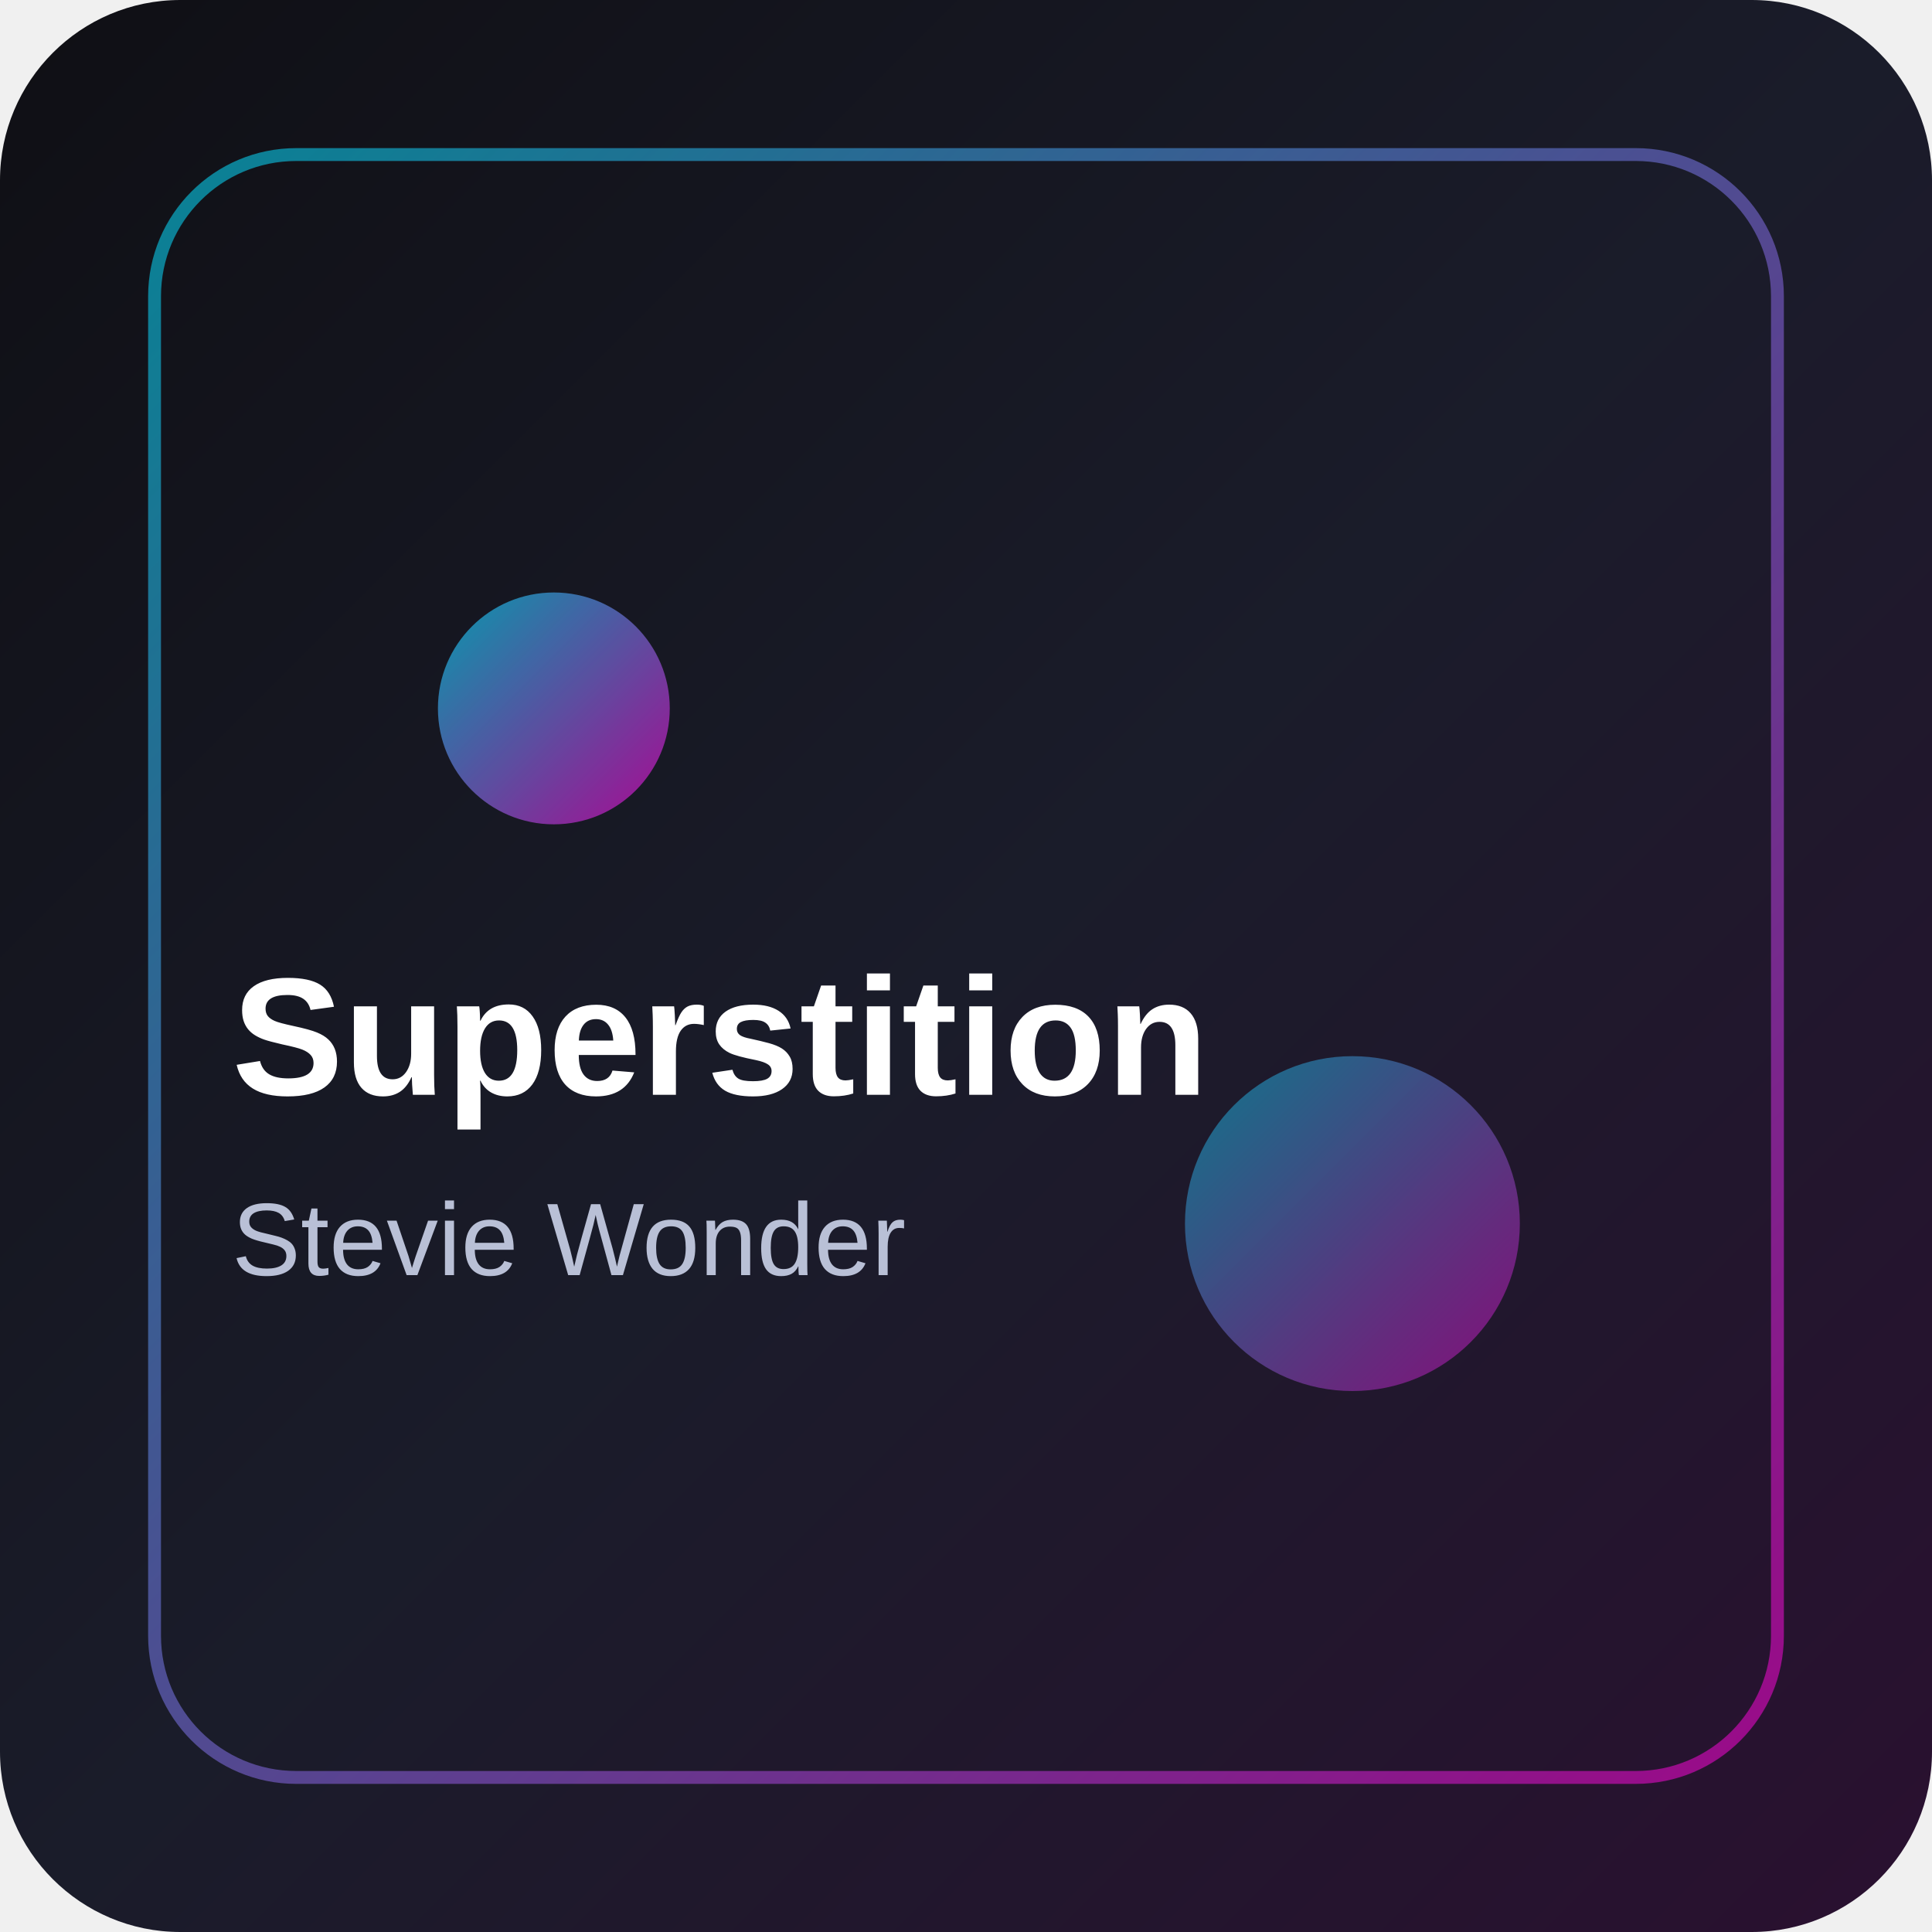
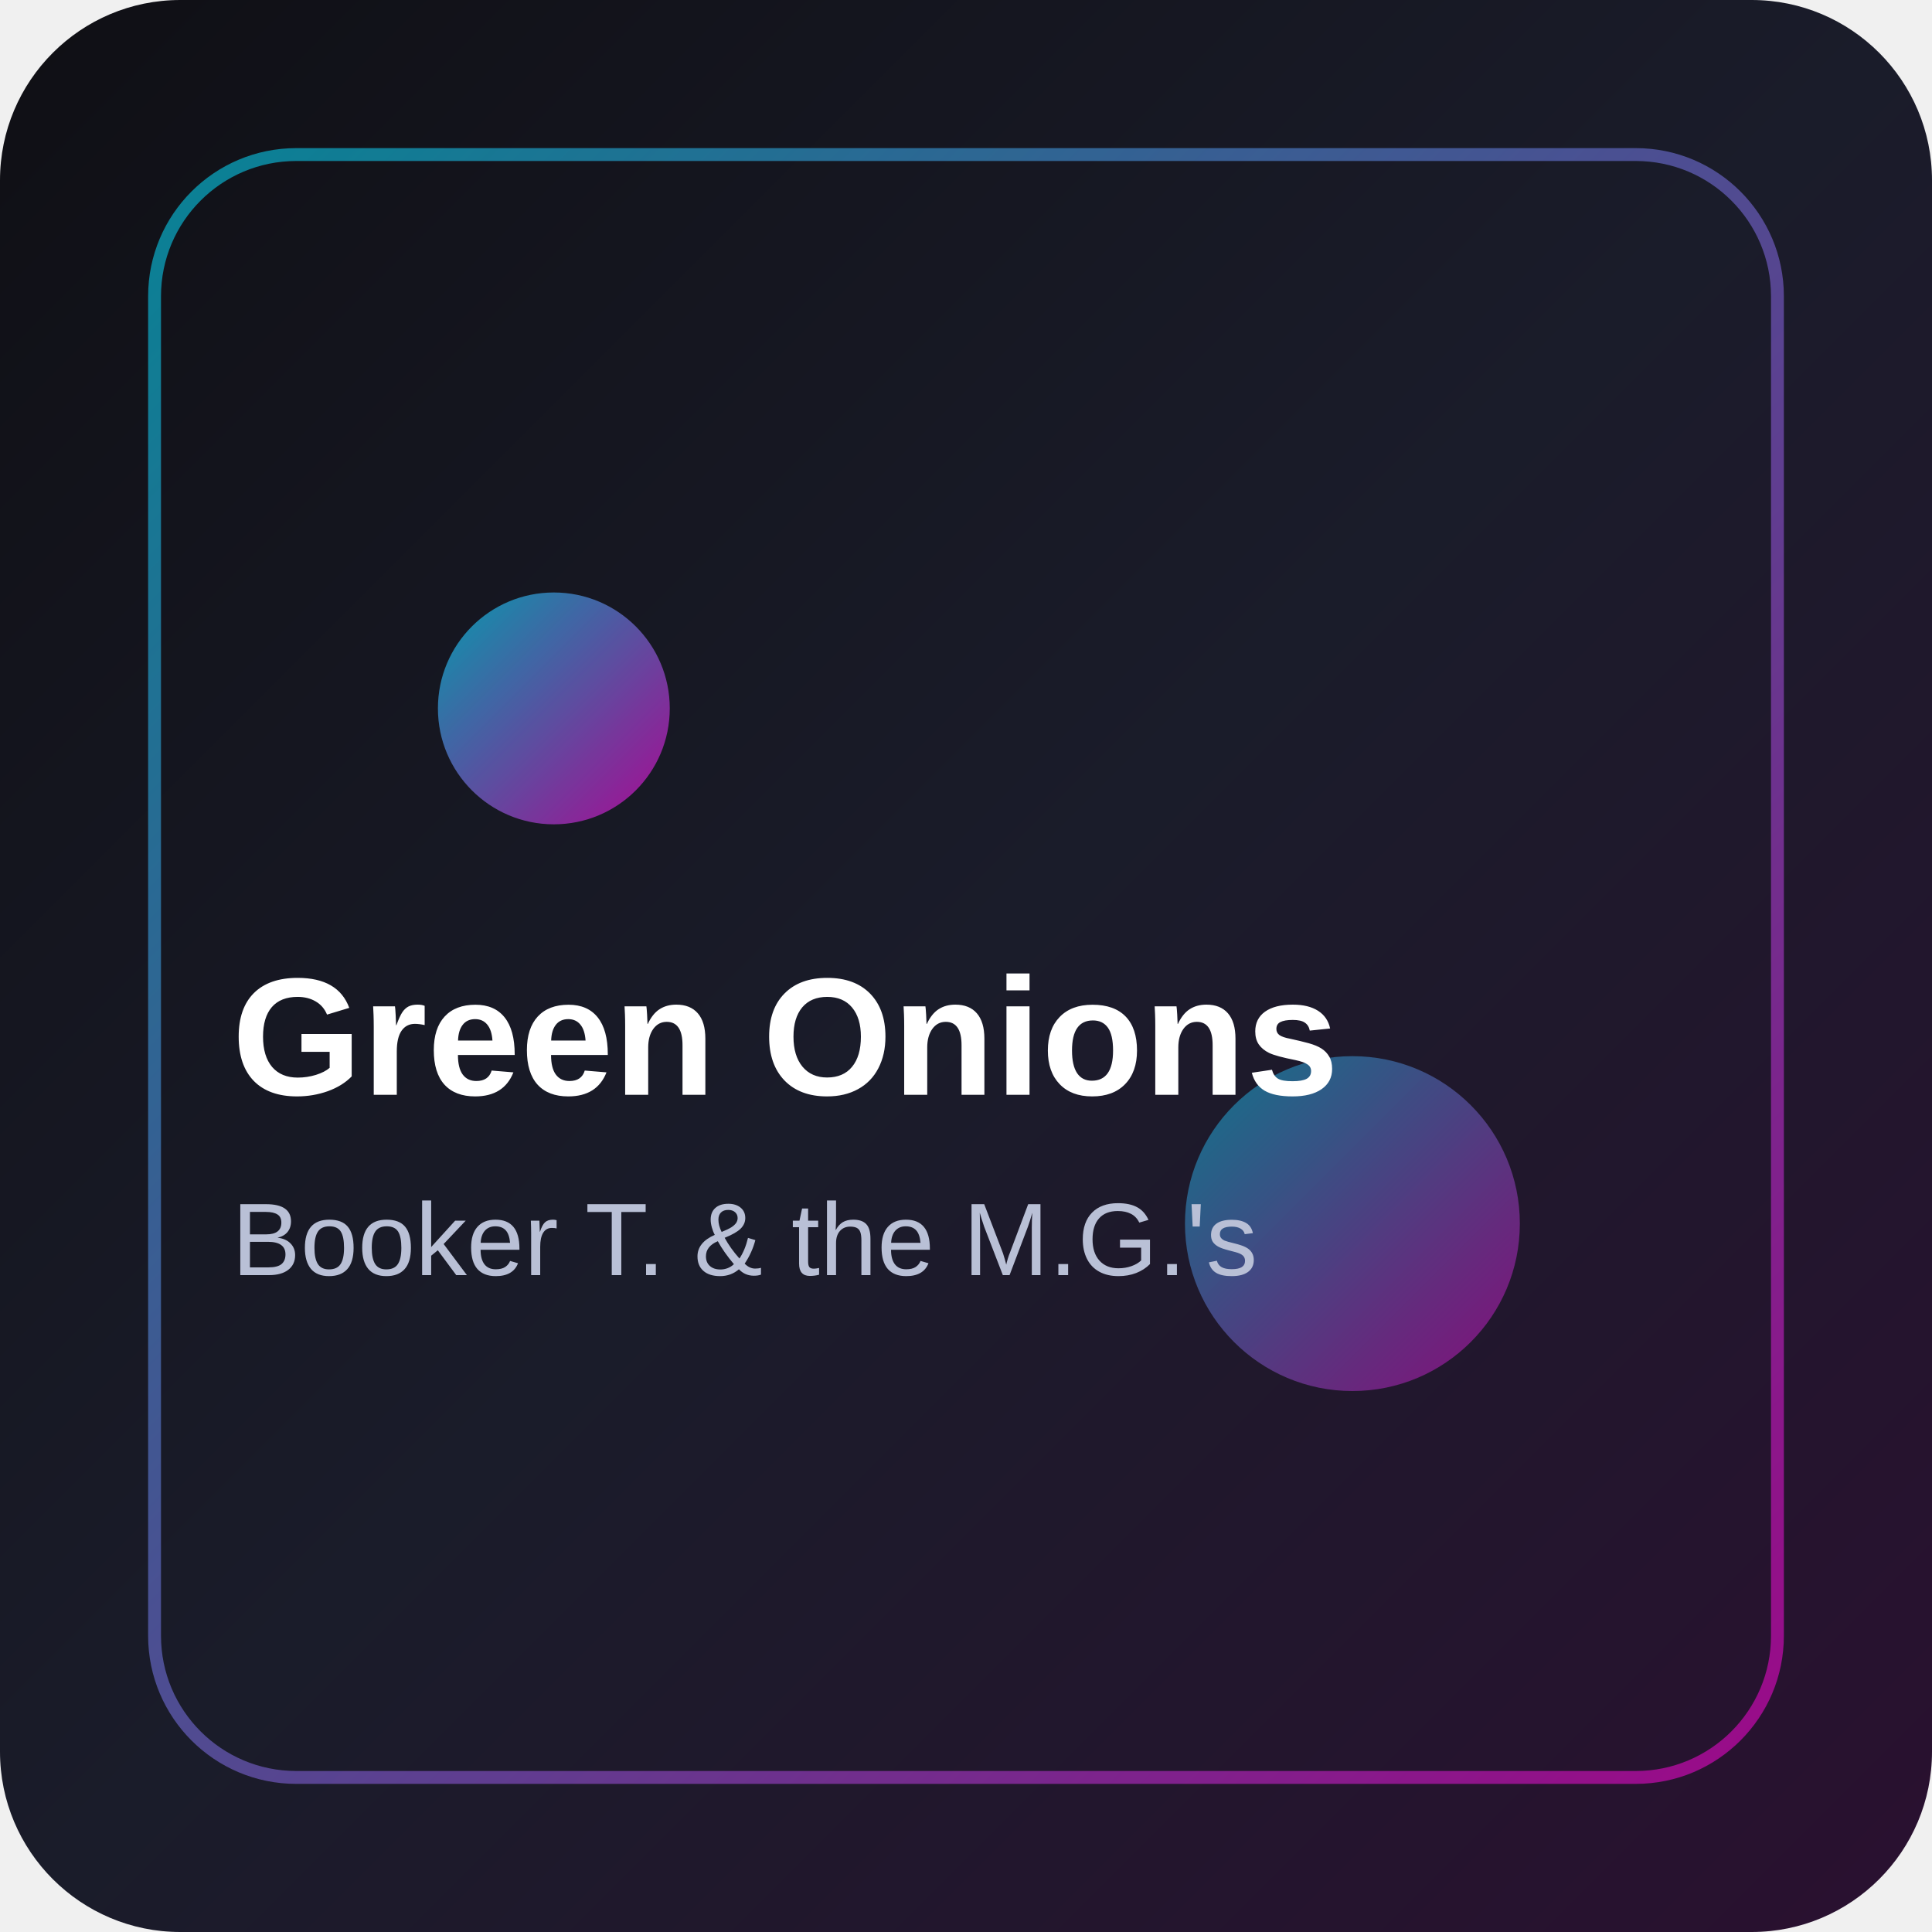
<svg xmlns="http://www.w3.org/2000/svg" width="300" height="300" viewBox="0 0 300 300">
  <defs>
    <linearGradient id="bg" x1="0" y1="0" x2="1" y2="1">
      <stop offset="0%" stop-color="#0f0f14" />
      <stop offset="50%" stop-color="#1a1c2a" />
      <stop offset="100%" stop-color="#2a1030" />
    </linearGradient>
    <linearGradient id="glow" x1="0" y1="0" x2="1" y2="1">
      <stop offset="0%" stop-color="#00e5ff" stop-opacity="0.9" />
      <stop offset="100%" stop-color="#ff00d4" stop-opacity="0.9" />
    </linearGradient>
  </defs>
  <rect width="300" height="300" rx="28" fill="url(#bg)" />
  <rect x="24" y="24" width="252" height="252" rx="22" fill="none" stroke="url(#glow)" stroke-width="2" opacity="0.6" />
  <g fill="url(#glow)">
    <circle cx="86" cy="110" r="18" opacity="0.7" />
    <circle cx="210" cy="190" r="26" opacity="0.5" />
  </g>
  <text x="36" y="170" font-family="Arial, sans-serif" font-size="26" font-weight="700" fill="#ffffff">
-     Superstition
+     Green Onions
  </text>
  <text x="36" y="198" font-family="Arial, sans-serif" font-size="16" fill="#b9c0d6">
-     Stevie Wonder
+     Booker T. &amp; the M.G.'s
  </text>
</svg>
